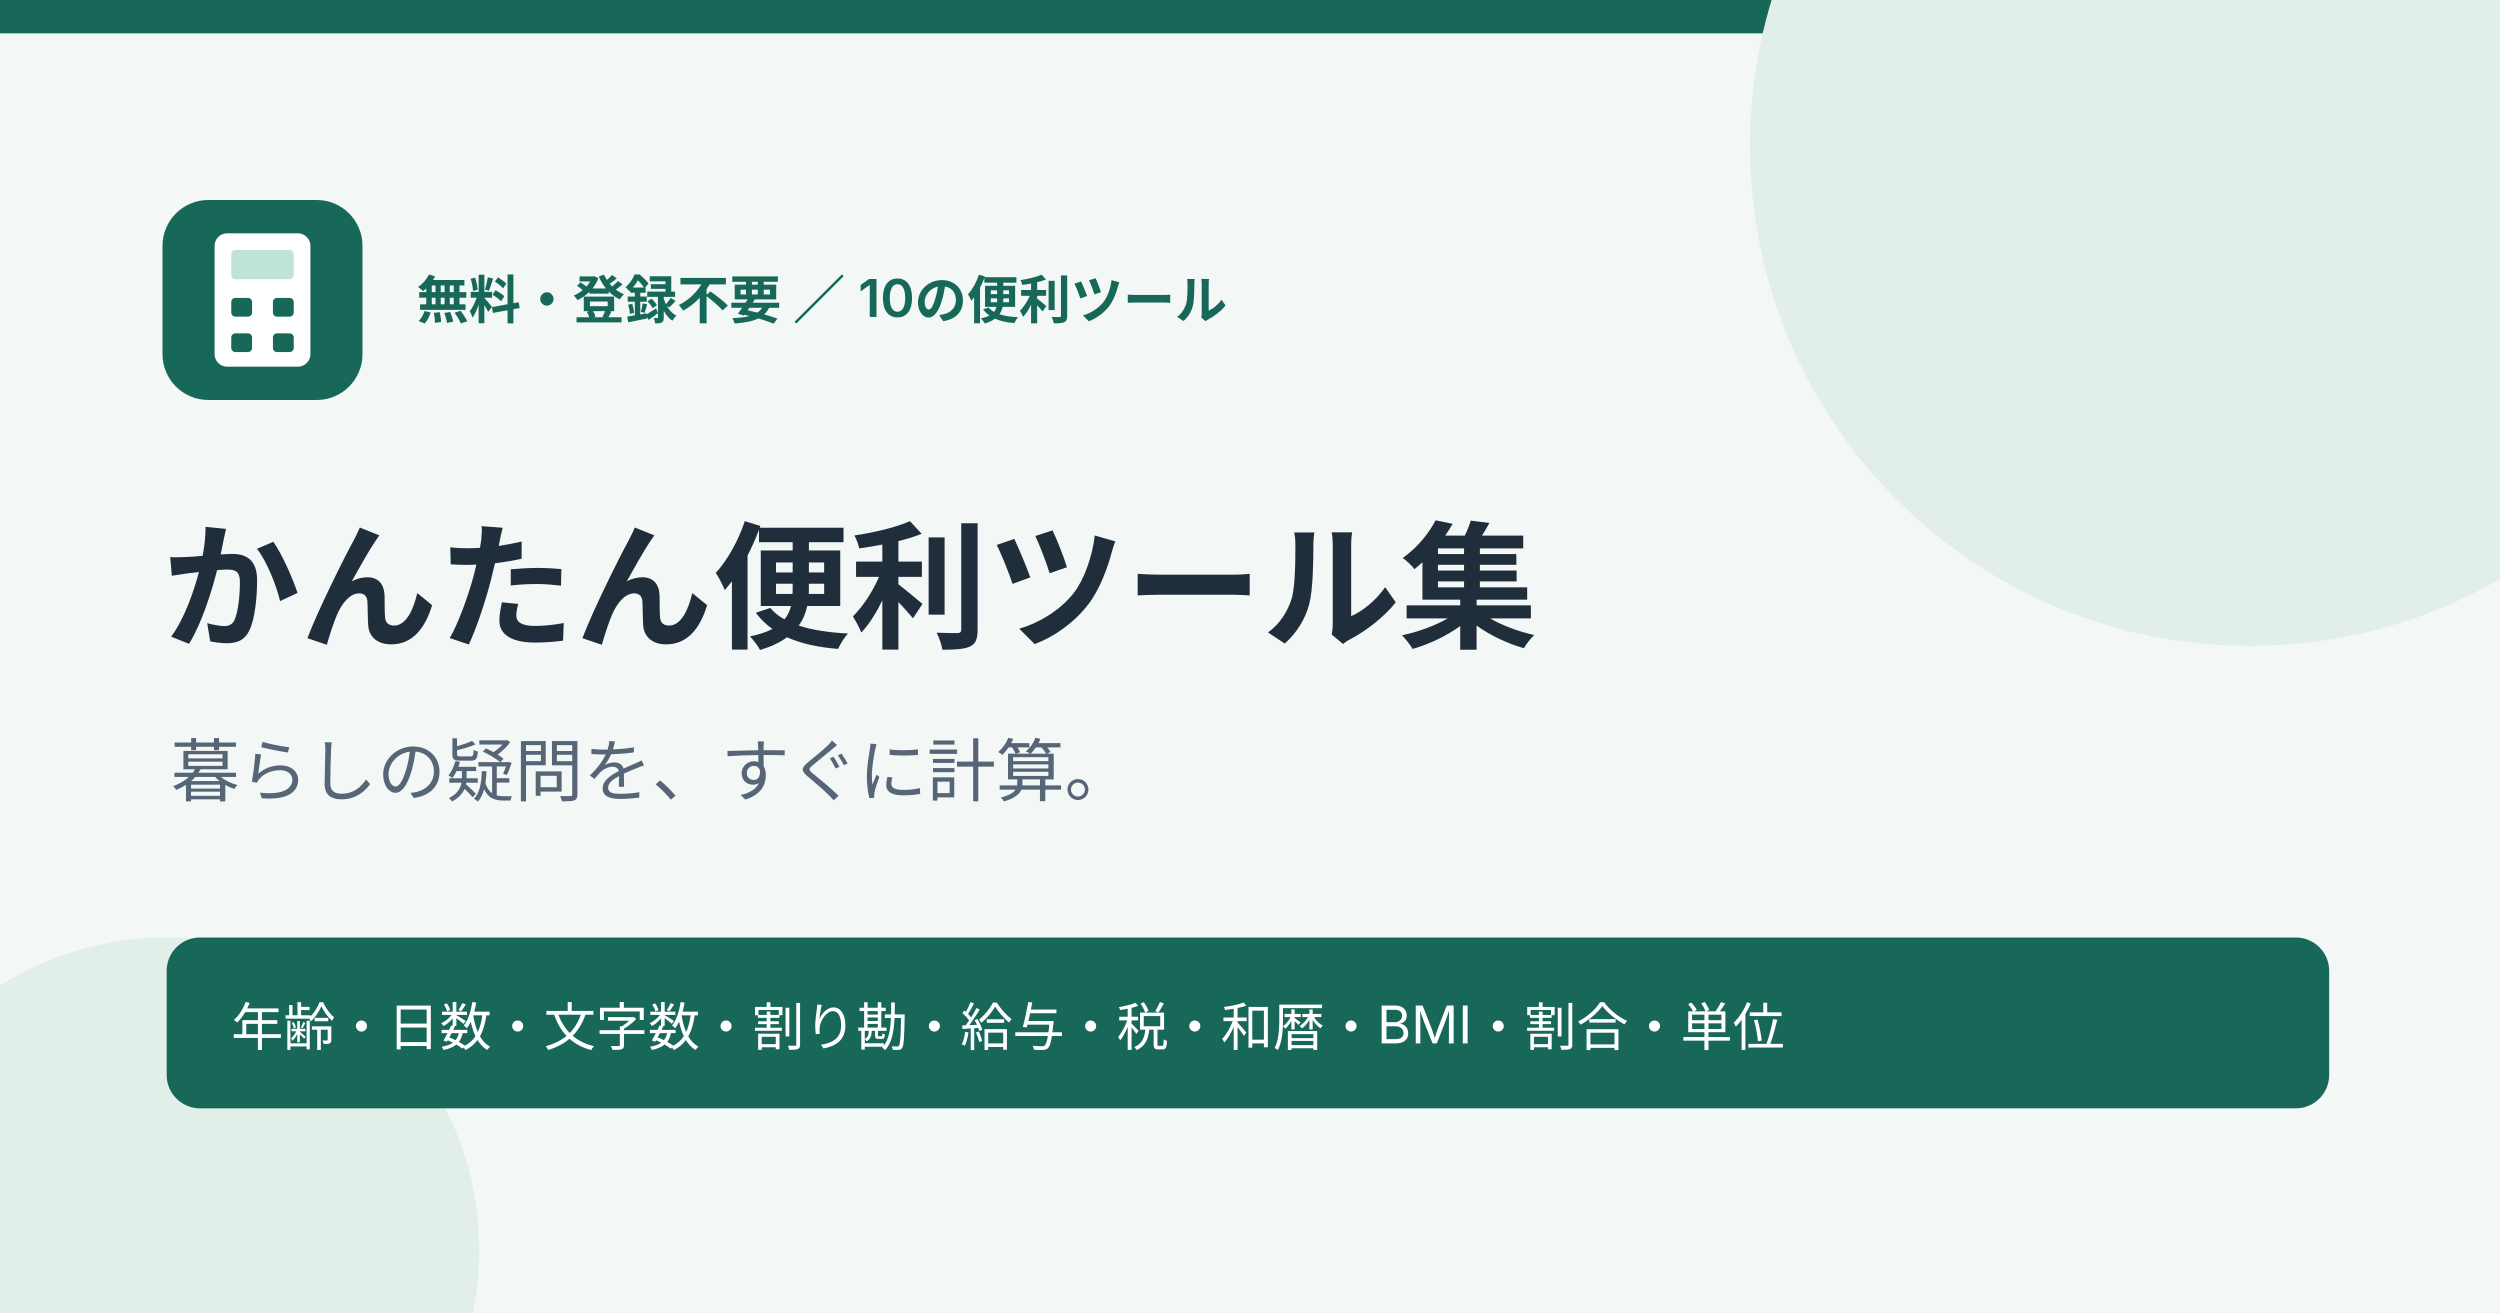
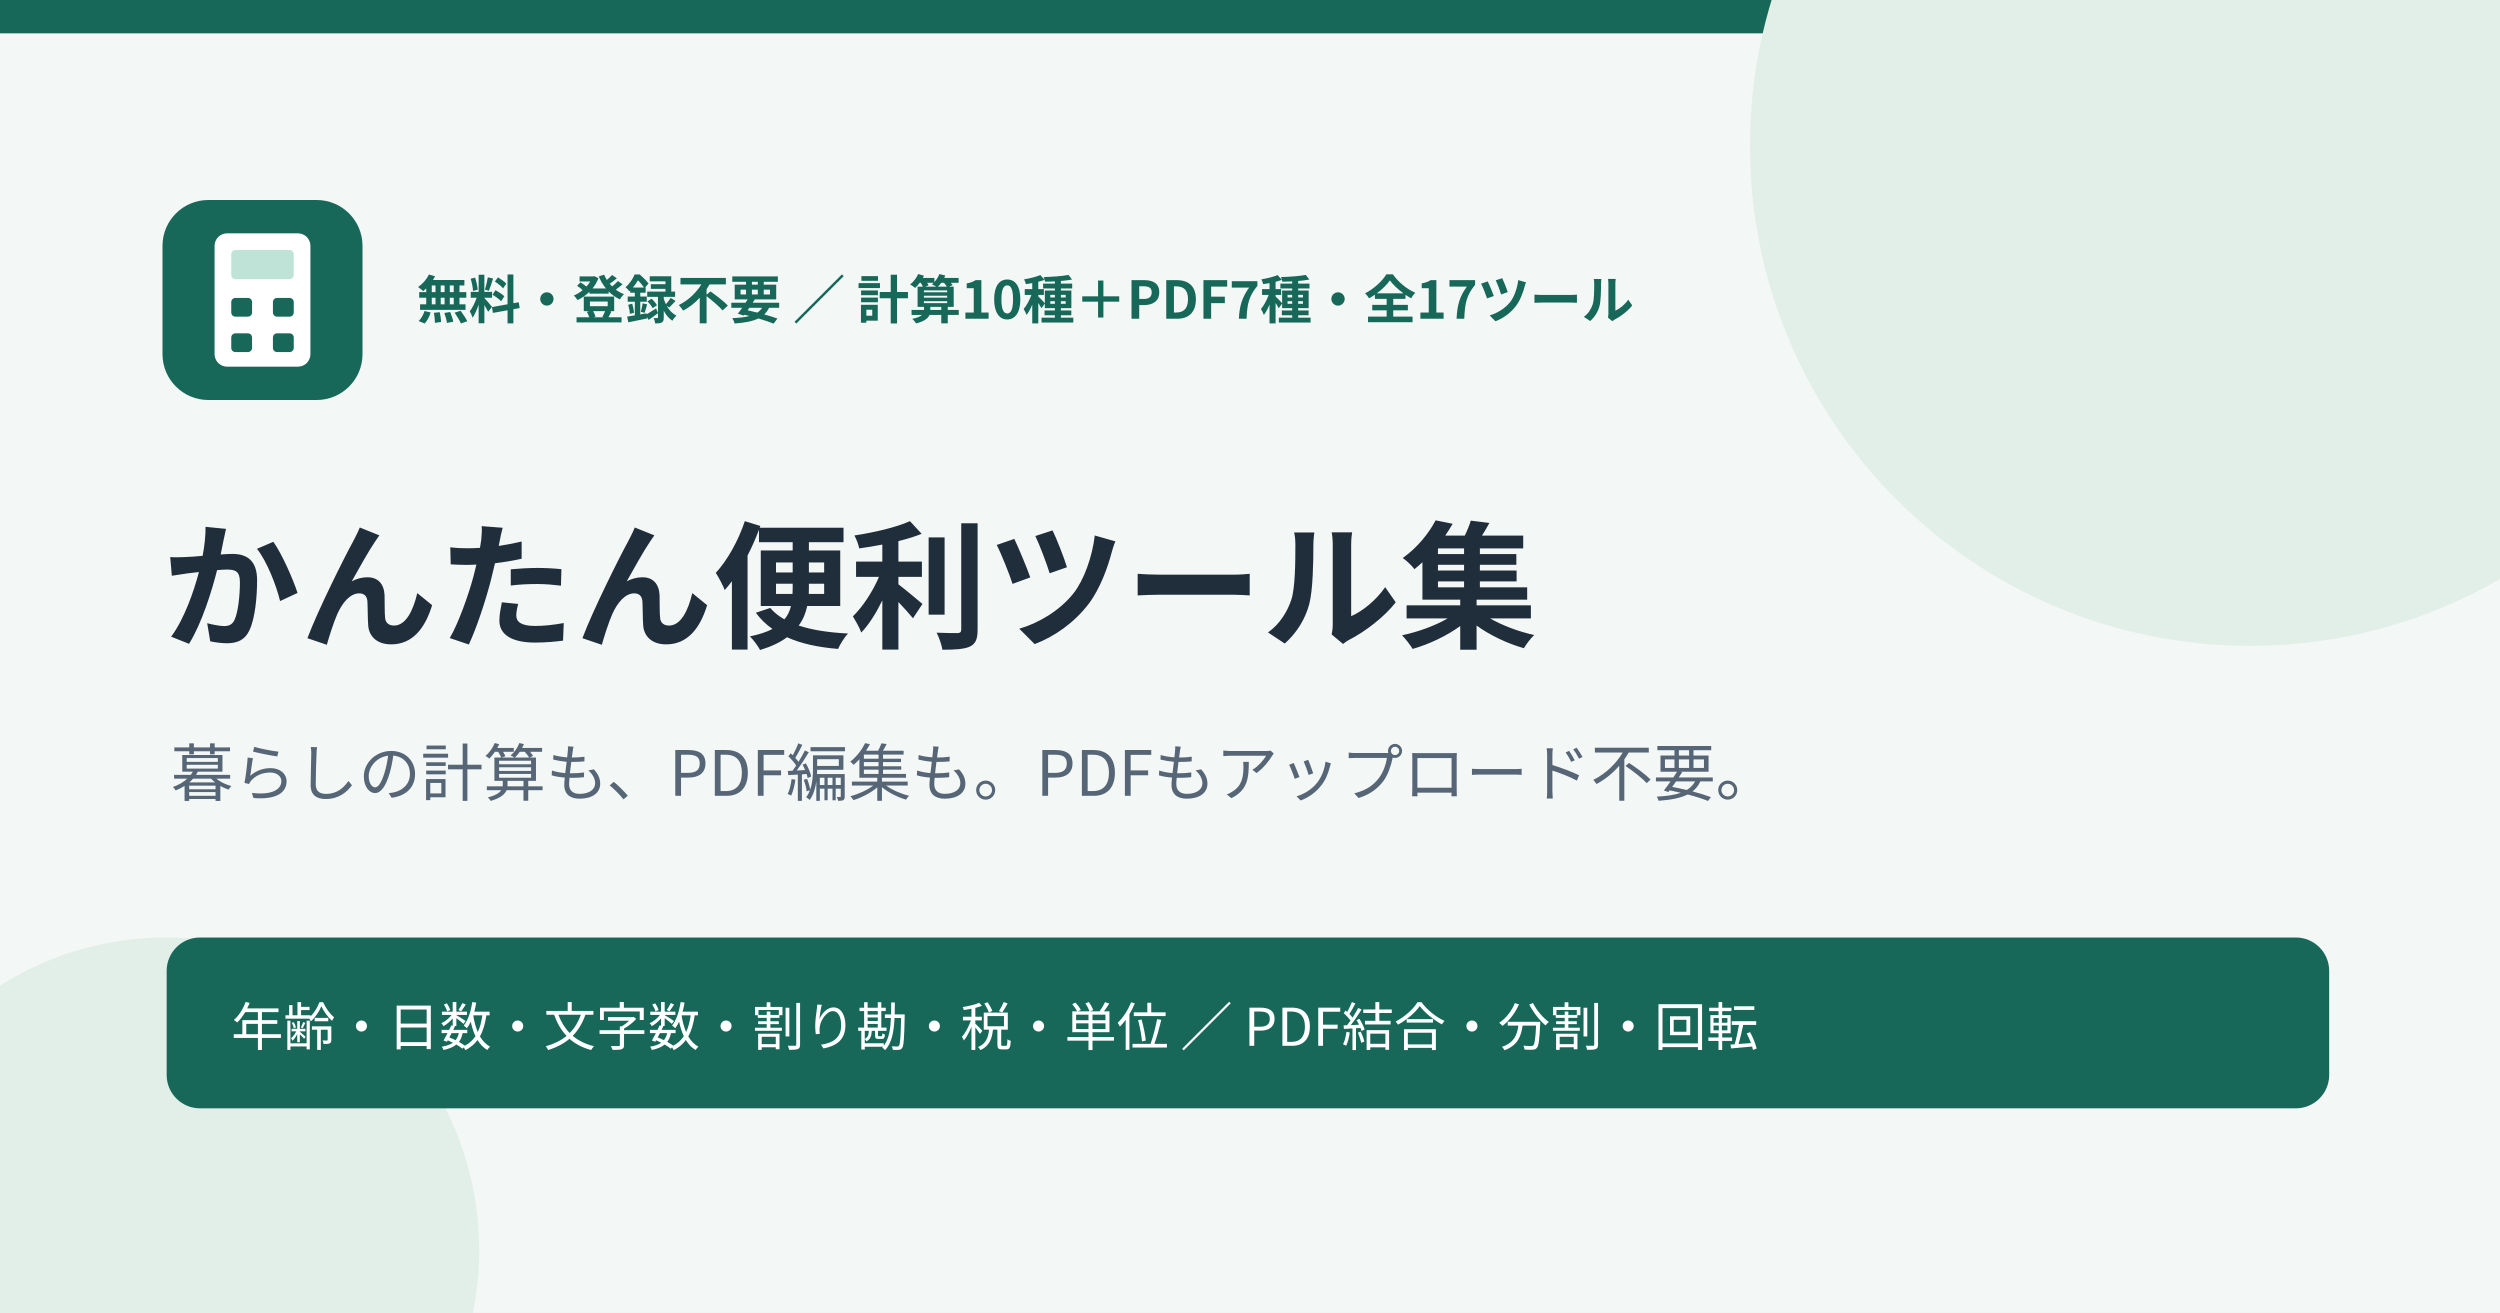
<svg xmlns="http://www.w3.org/2000/svg" width="1200" height="630" viewBox="0 0 1200 630">
  <rect width="1200" height="630" fill="#f3f7f5" />
  <rect x="0" y="0" width="1200" height="16" fill="#176858" />
  <circle cx="1080" cy="70" r="240" fill="#e1efe8" />
  <circle cx="80" cy="600" r="150" fill="#e1efe8" />
  <rect x="78" y="96" width="96" height="96" rx="22" fill="#176858" />
  <rect x="103" y="112" width="46" height="64" rx="6" fill="#fff" />
  <rect x="111" y="120" width="30" height="14" rx="2" fill="#bfe4d7" />
  <g fill="#176858">
    <rect x="111" y="143" width="10" height="9" rx="2" />
    <rect x="131" y="143" width="10" height="9" rx="2" />
    <rect x="111" y="160" width="10" height="9" rx="2" />
    <rect x="131" y="160" width="10" height="9" rx="2" />
  </g>
-   <g font-family="system-ui, -apple-system, 'Hiragino Sans', 'Noto Sans JP', 'Yu Gothic UI', sans-serif">
-     <text x="200" y="153" font-size="25" font-weight="600" fill="#176858">無料・登録不要 ／ 10の便利ツール</text>
+   <g font-family="&quot;Hiragino Sans&quot;,&quot;Noto Sans JP&quot;,&quot;Noto Sans CJK JP&quot;,&quot;Yu Gothic&quot;,sans-serif">
+     <text x="200" y="153" font-size="25" font-weight="600" fill="#176858">無料・登録不要 ／ 計算10種＋PDF7種・全17ツール</text>
    <text x="78" y="306" font-size="66" font-weight="800" fill="#202e3c">かんたん便利ツール集</text>
-     <text x="82" y="382" font-size="33" fill="#566677">暮らしの疑問を、すぐに計算。</text>
+     <text x="82" y="382" font-size="30" fill="#566677">暮らしの計算も、PDF編集も。PDFもアップロード不要。</text>
    <rect x="80" y="450" width="1038" height="82" rx="16" fill="#176858" />
-     <text x="111" y="502" font-size="25" fill="#fff">年齢・日数・文字数・割り勘・給与・税・和暦・BMI・割合・単位</text>
+     <text x="111" y="502" font-size="25" fill="#fff">年齢・日数・文字数・割り勘・税・単位 ／ PDF結合・分割・回転</text>
  </g>
</svg>
